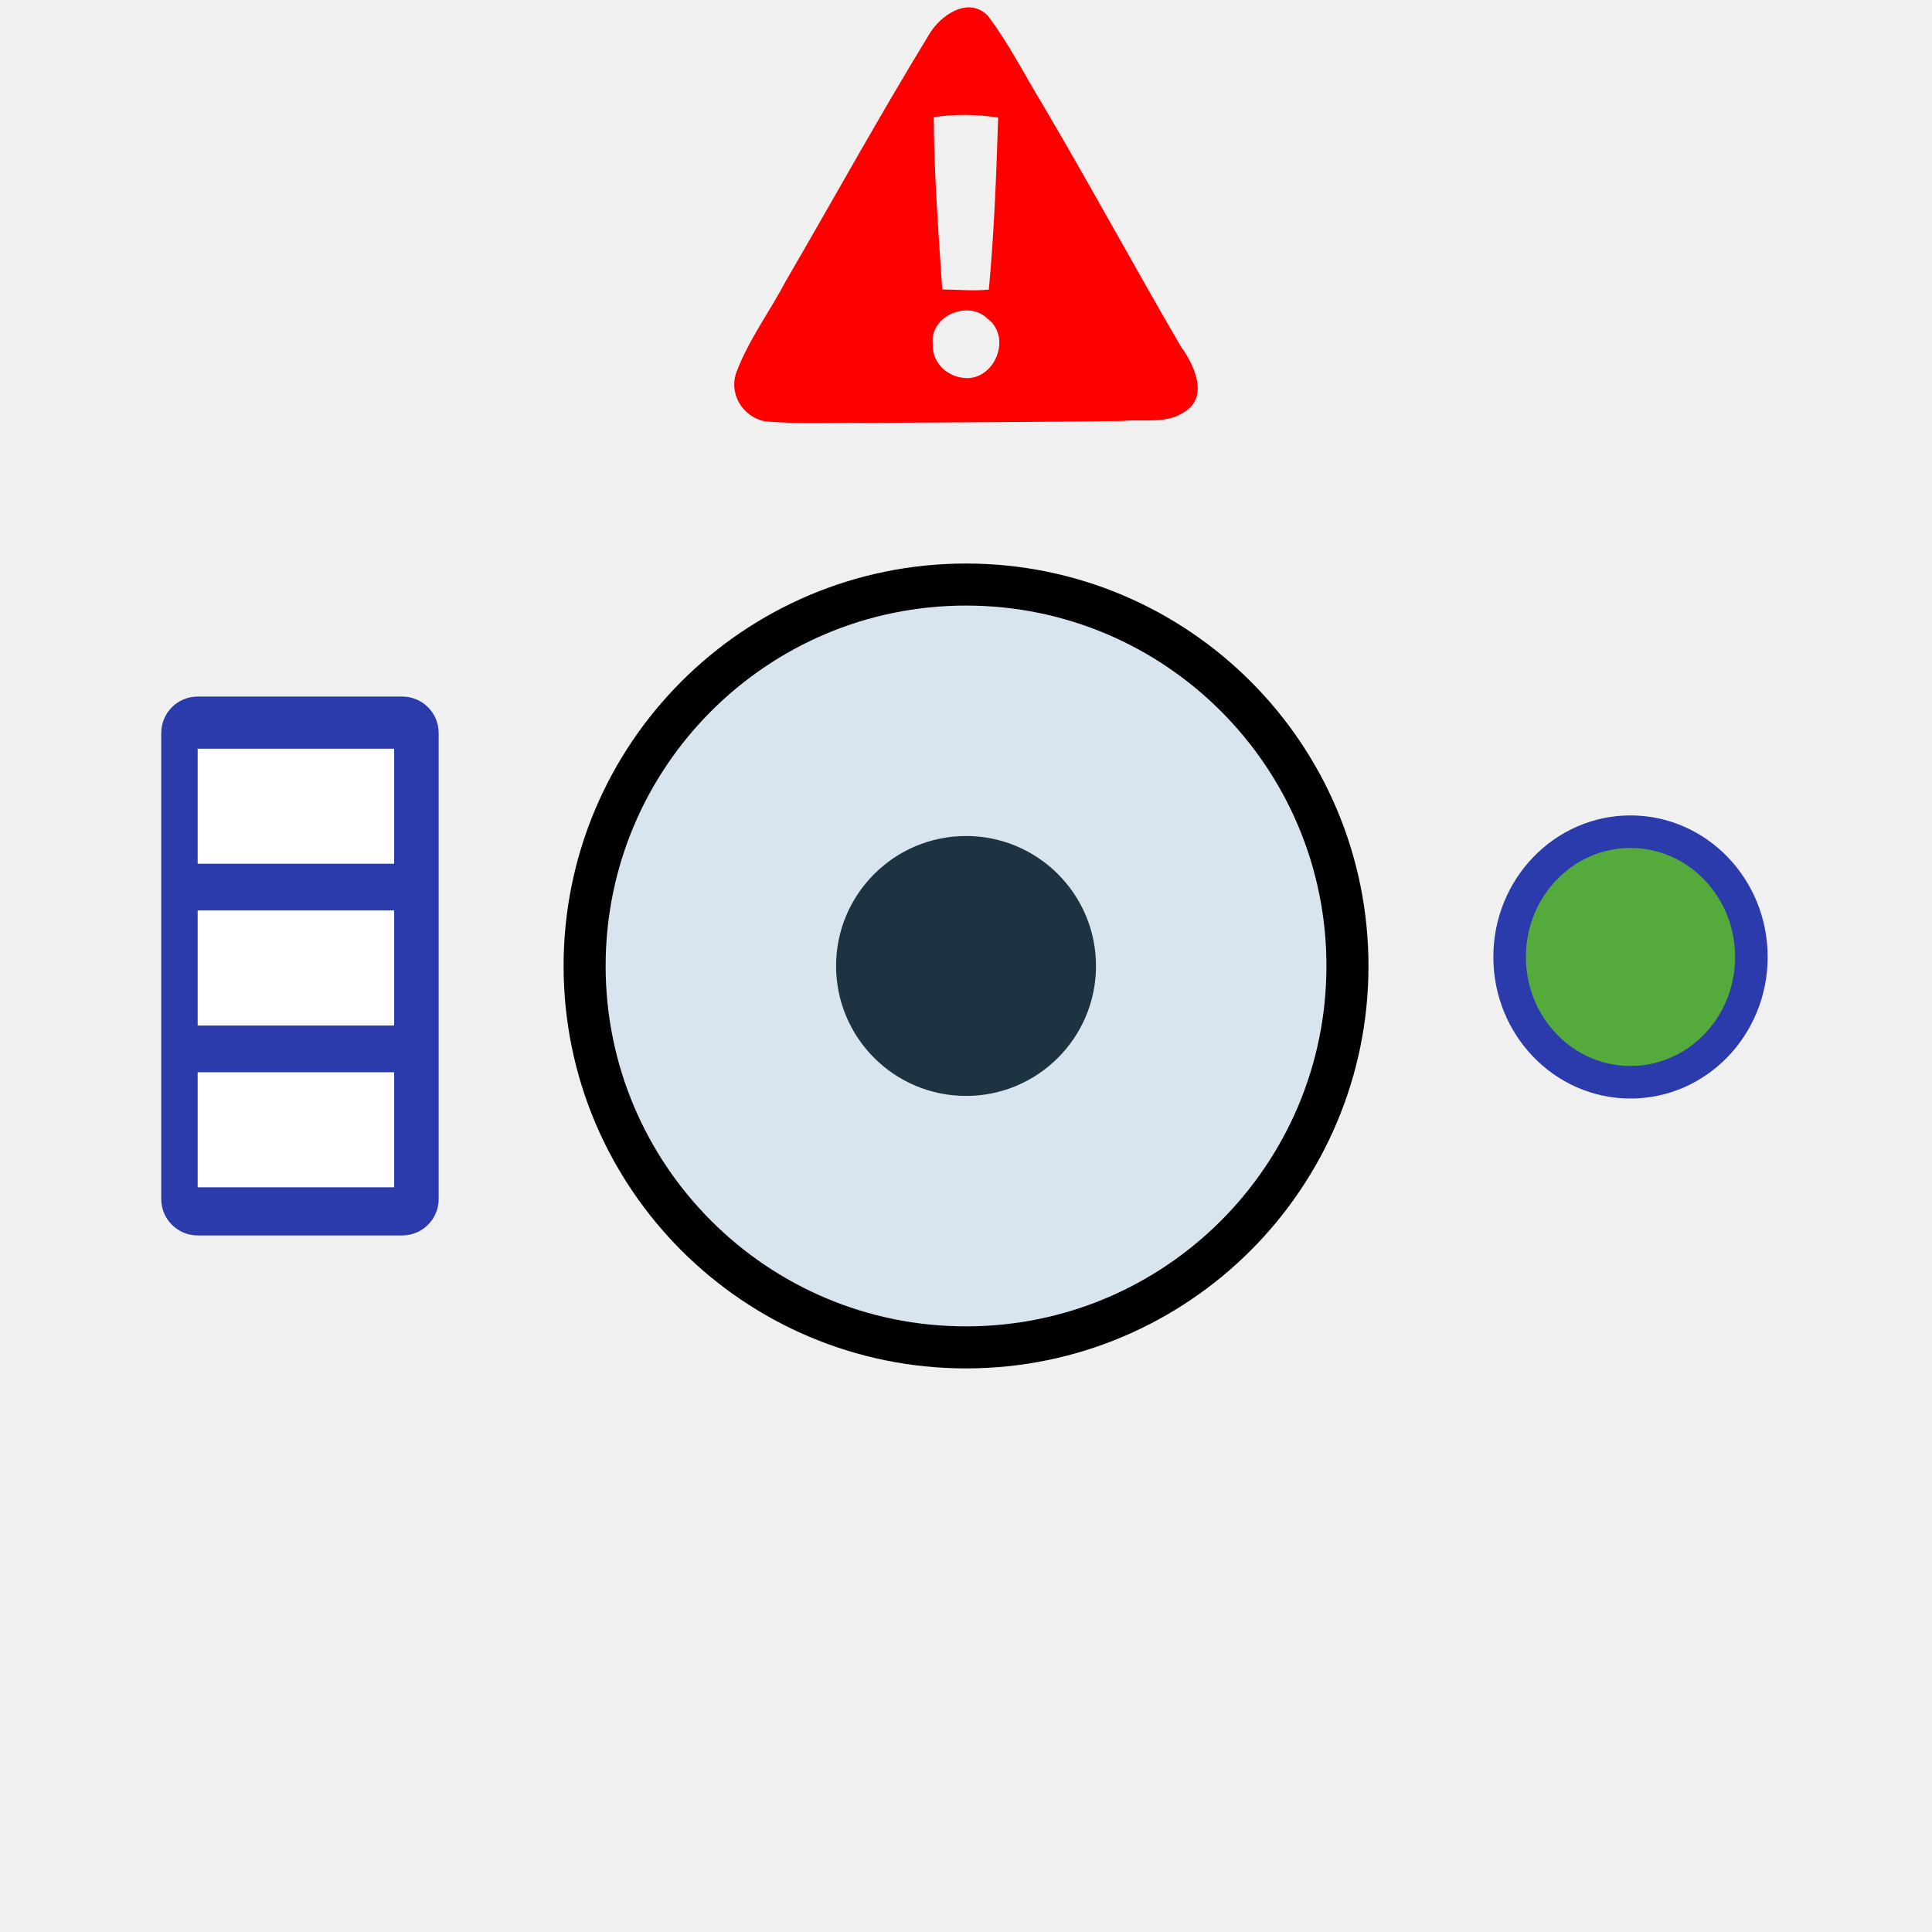
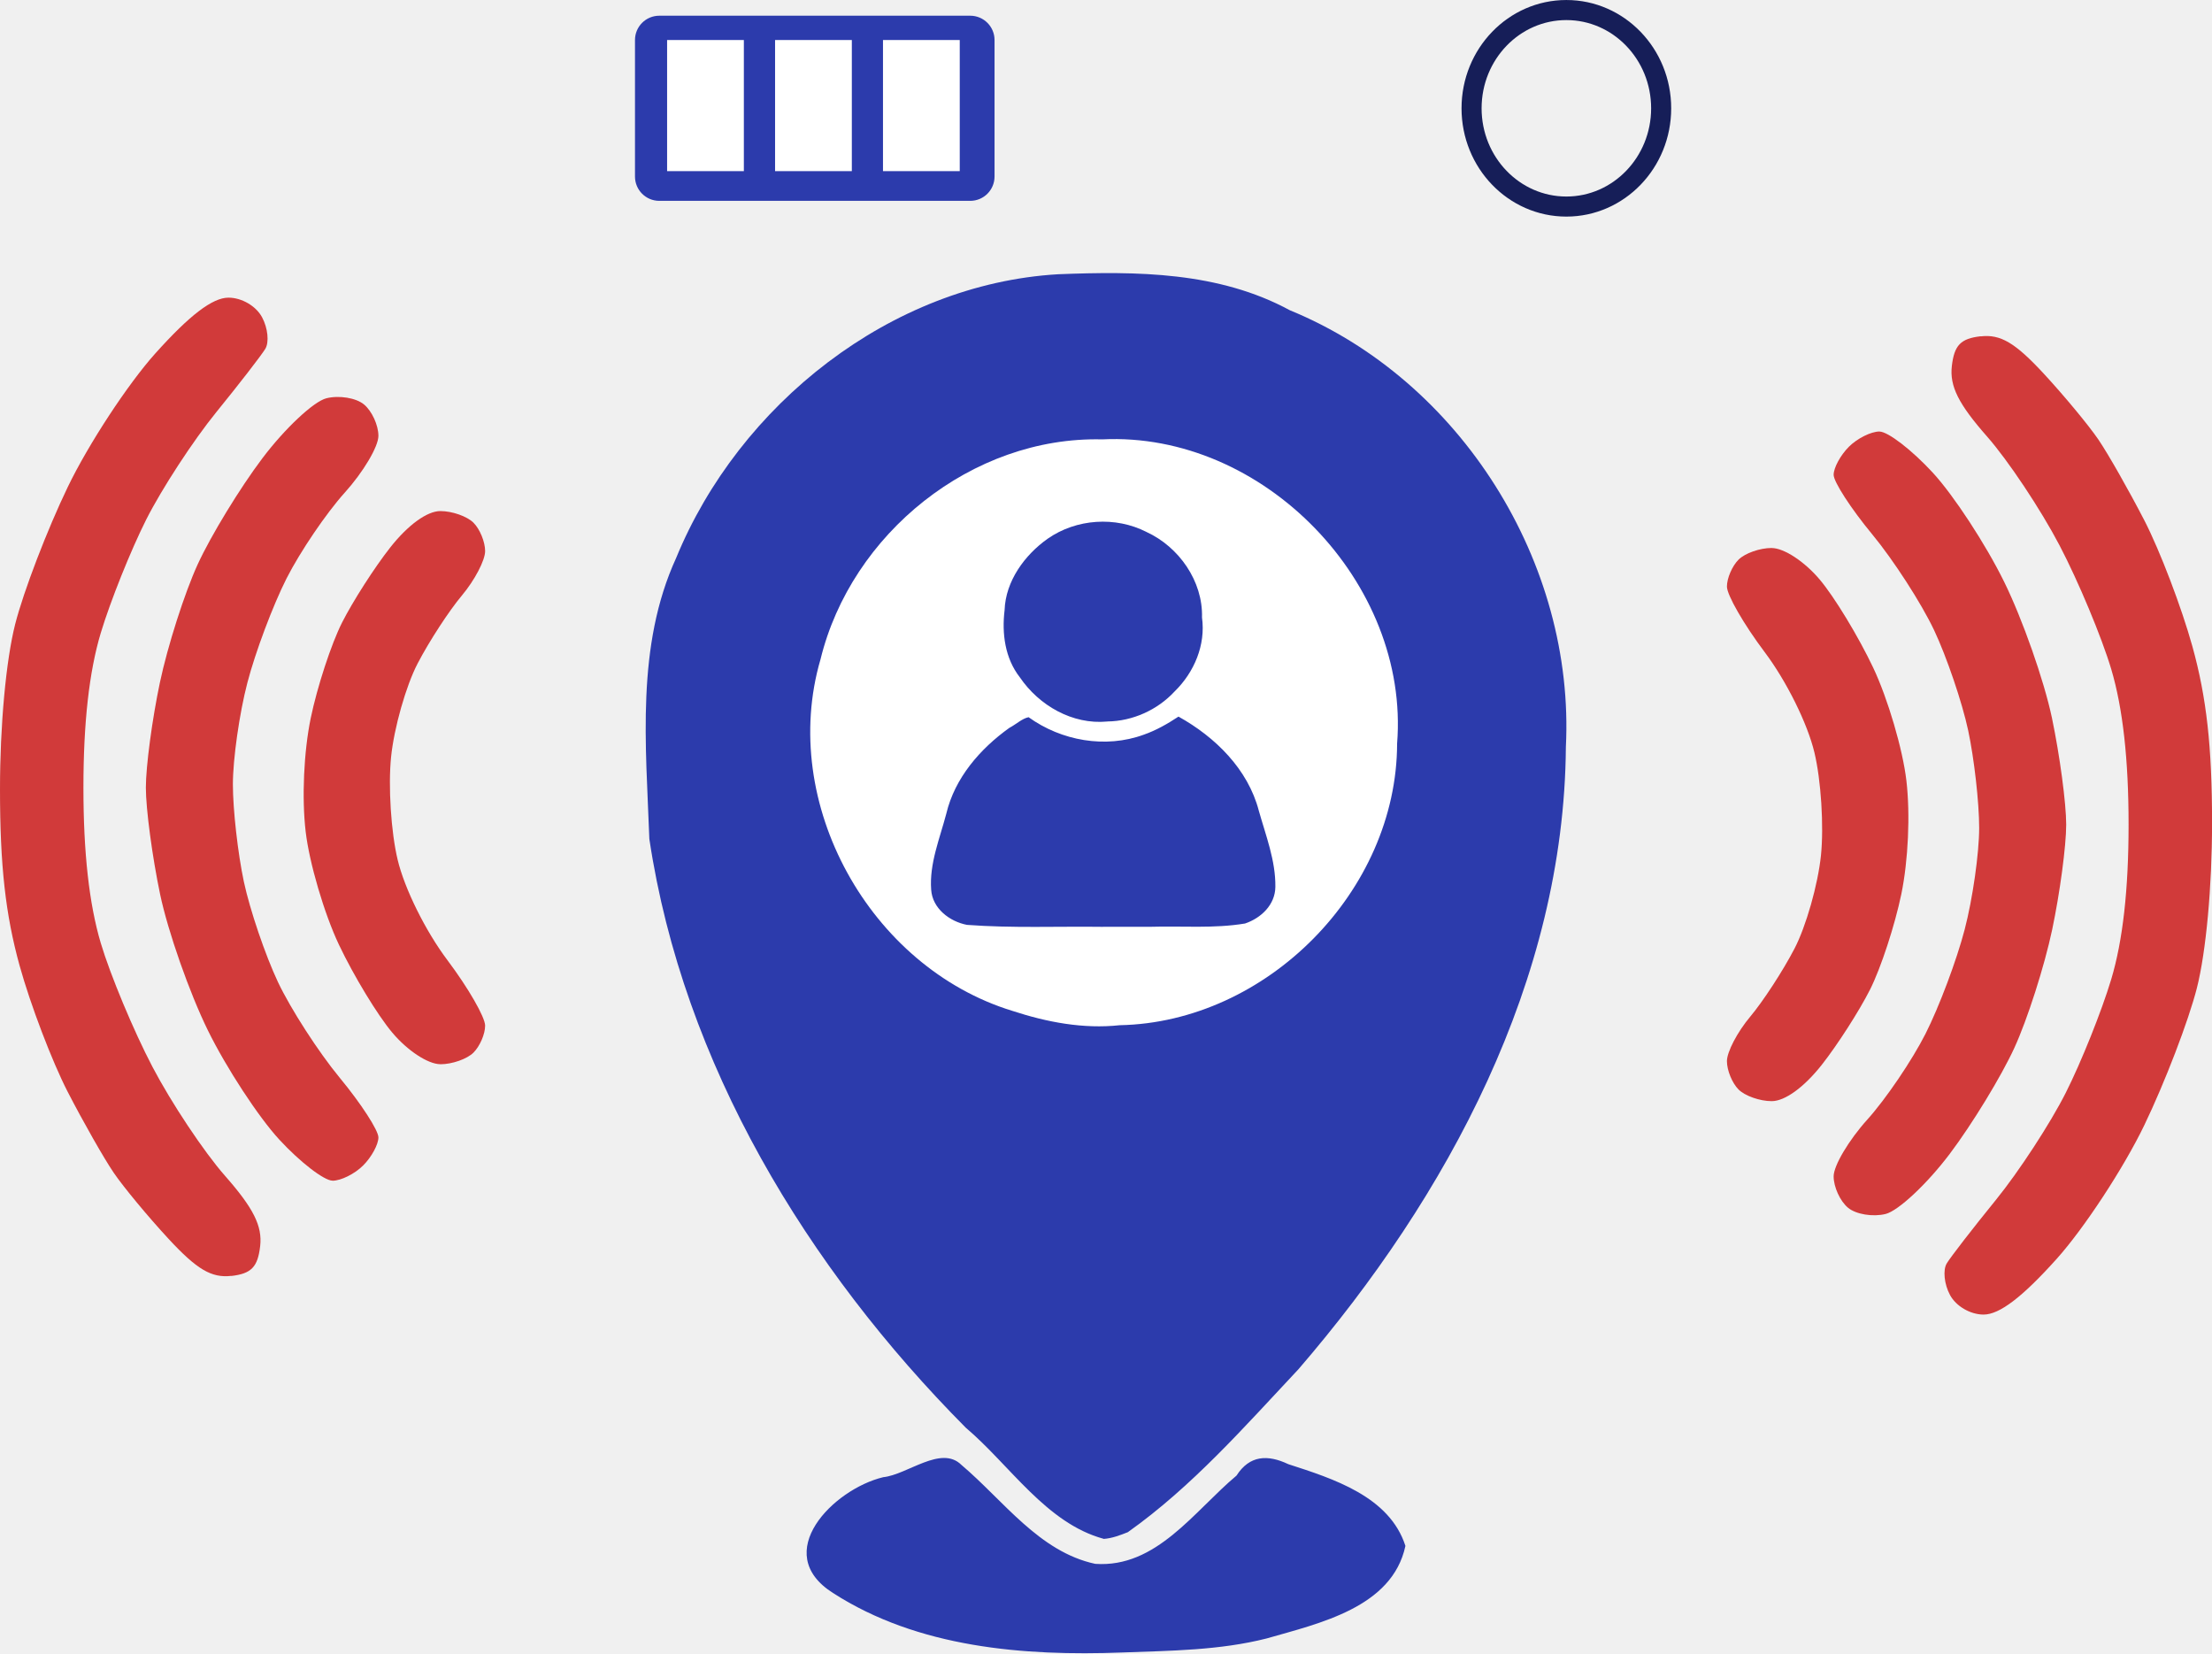
- <svg xmlns="http://www.w3.org/2000/svg" width="27.712mm" height="27.712mm" viewBox="0 0 27.712 27.712" version="1.1" id="svg1" xml:space="preserve">
+ <svg xmlns="http://www.w3.org/2000/svg" width="40.462mm" height="30.236mm" viewBox="0 0 40.462 30.236" version="1.1" id="svg1" xml:space="preserve">
  <defs id="defs1" />
-   <g id="layer1" transform="translate(-131.2715,60.71455)">
-     <circle style="fill:#d8e5ee;fill-opacity:1;stroke:#000000;stroke-width:0.603;stroke-linejoin:round;stroke-dasharray:none;stroke-opacity:1" id="path5" cx="145.128" cy="-46.859" r="5.471" />
-     <circle style="fill:#1d3342;fill-opacity:1;stroke:none;stroke-width:0.205;stroke-linejoin:round;stroke-dasharray:none;stroke-opacity:1" id="path5-6" cx="145.128" cy="-46.859" r="1.864" />
-     <g id="g10-0-6" transform="matrix(0,-1.175235,1.175235,0,35.43514,124.5848)">
-       <rect style="fill:#2c3bac;fill-opacity:1;stroke:#2c3bac;stroke-width:0.321;stroke-linecap:round;stroke-linejoin:round;stroke-dasharray:none;stroke-opacity:1" id="rect4-1-3-1-1-9-6-7-4-7-1" width="6.256" height="3.065" x="142.752" y="83.675" ry="0.284" />
-       <rect style="fill: rgb(255, 255, 255); fill-opacity: 1; stroke: none; stroke-width: 0.321; stroke-linecap: round; stroke-linejoin: round; stroke-dasharray: none; stroke-opacity: 1;" id="rect5-8-5-9-1-0-3-8-5-2-3" width="1.404" height="2.398" x="143.179" y="83.959" ry="0" />
-       <rect style="fill: rgb(255, 255, 255); fill-opacity: 1; stroke: none; stroke-width: 0.321; stroke-linecap: round; stroke-linejoin: round; stroke-dasharray: none; stroke-opacity: 1;" id="rect5-3-4-4-1-4-7-6-6-4-3-2" width="1.404" height="2.398" x="145.154" y="83.959" ry="0" />
-       <rect style="fill: rgb(255, 255, 255); fill-opacity: 1; stroke: none; stroke-width: 0.321; stroke-linecap: round; stroke-linejoin: round; stroke-dasharray: none; stroke-opacity: 1;" id="rect5-3-1-2-1-4-0-7-2-8-1-6-0" width="1.404" height="2.398" x="147.128" y="83.959" ry="0" />
+   <g id="layer1" transform="translate(15.875,175.6117)">
+     <ellipse style="fill: rgb(209, 58, 58); fill-opacity: 0; stroke: rgb(22, 30, 88); stroke-width: 0.367; stroke-linecap: round; stroke-linejoin: round; stroke-dasharray: none; stroke-opacity: 1;" id="path4-4-3-8-2-5" cx="12.777" cy="-173.631" rx="1.734" ry="1.797" />
+     <g id="g10-83-1" transform="translate(-146.8513,-258.8388)">
+       <rect style="fill:#2c3bac;fill-opacity:1;stroke:#2c3bac;stroke-width:0.321;stroke-linecap:round;stroke-linejoin:round;stroke-dasharray:none;stroke-opacity:1" id="rect4-1-3-1-1-9-6-7-4-5-2" width="6.256" height="3.065" x="142.752" y="83.675" ry="0.284" />
+       <rect style="fill: rgb(255, 255, 255); fill-opacity: 1; stroke: none; stroke-width: 0.321; stroke-linecap: round; stroke-linejoin: round; stroke-dasharray: none; stroke-opacity: 1;" id="rect5-8-5-9-1-0-3-8-5-3-3" width="1.404" height="2.398" x="143.179" y="83.959" ry="0" />
+       <rect style="fill: rgb(255, 255, 255); fill-opacity: 1; stroke: none; stroke-width: 0.321; stroke-linecap: round; stroke-linejoin: round; stroke-dasharray: none; stroke-opacity: 1;" id="rect5-3-4-4-1-4-7-6-6-4-4-7" width="1.404" height="2.398" x="145.154" y="83.959" ry="0" />
+       <rect style="fill: rgb(255, 255, 255); fill-opacity: 1; stroke: none; stroke-width: 0.321; stroke-linecap: round; stroke-linejoin: round; stroke-dasharray: none; stroke-opacity: 1;" id="rect5-3-1-2-1-4-0-7-2-8-1-5-1" width="1.404" height="2.398" x="147.128" y="83.959" ry="0" />
    </g>
-     <ellipse style="fill:#54aa3a;fill-opacity:1;stroke:#2c3bac;stroke-width:0.467;stroke-linecap:round;stroke-linejoin:round;stroke-dasharray:none;stroke-opacity:1" id="path4-4-3-8-1-3-7-0-7-2-5-8" cx="154.659" cy="-46.988" rx="1.734" ry="1.797" />
-     <path style="fill: rgb(255, 0, 0); fill-opacity: 0; stroke-width: 0.139;" d="m 145.109,-35.997 c -4.635,-0.002 -5.43,-0.01 -5.555,-0.056 -0.08,-0.029 -0.194,-0.099 -0.253,-0.154 -0.059,-0.055 -0.138,-0.167 -0.175,-0.248 -0.063,-0.137 -0.068,-0.273 -0.069,-1.924 -9.5e-4,-1.524 0.007,-1.796 0.056,-1.913 0.031,-0.075 0.102,-0.184 0.156,-0.241 0.055,-0.058 0.149,-0.132 0.21,-0.166 0.101,-0.056 0.562,-0.062 5.573,-0.071 4.835,-0.009 5.482,-0.003 5.633,0.047 0.094,0.031 0.222,0.11 0.285,0.175 0.063,0.065 0.141,0.18 0.172,0.256 0.049,0.117 0.057,0.39 0.056,1.913 -9.5e-4,1.639 -0.006,1.788 -0.068,1.924 -0.037,0.081 -0.127,0.2 -0.201,0.265 -0.073,0.065 -0.196,0.135 -0.273,0.156 -0.094,0.026 -1.879,0.038 -5.548,0.036 z m -1.509,-1.175 h 0.791 v -0.166 -0.166 h -0.626 -0.626 v -1.104 -1.104 h -0.166 -0.166 v 1.269 1.269 z m 1.398,0 h 0.166 v -1.269 -1.269 h -0.166 -0.166 v 1.269 1.269 z m 1.661,-0.007 0.171,-0.011 0.491,-1.251 c 0.27,-0.688 0.491,-1.256 0.492,-1.262 2.5e-4,-0.006 -0.078,-0.006 -0.174,0 l -0.174,0.011 -0.212,0.57 c -0.117,0.314 -0.298,0.806 -0.403,1.095 l -0.191,0.525 -0.391,-1.095 -0.391,-1.095 -0.195,-0.011 c -0.107,-0.006 -0.187,0.002 -0.176,0.019 0.01,0.017 0.225,0.56 0.476,1.207 0.251,0.647 0.468,1.206 0.481,1.243 0.019,0.053 0.057,0.064 0.195,0.055 z m 2.421,-0.001 0.922,-0.01 v -0.147 -0.147 l -0.773,-0.01 -0.773,-0.01 0.007,-0.413 0.007,-0.413 0.693,-0.018 0.693,-0.018 v -0.138 -0.138 l -0.688,3e-5 -0.687,2e-5 -0.012,-0.371 c -0.006,-0.204 -0.005,-0.378 0.004,-0.386 0.008,-0.008 0.344,-0.015 0.745,-0.015 h 0.73 v -0.147 -0.147 h -0.92 -0.92 v 1.245 c 0,0.685 0.011,1.256 0.025,1.27 0.014,0.014 0.44,0.021 0.948,0.015 z m -8.019,-0.325 c 0.137,4.8e-4 0.277,-0.025 0.369,-0.067 0.081,-0.037 0.199,-0.118 0.261,-0.181 0.062,-0.062 0.145,-0.177 0.183,-0.254 0.047,-0.095 0.07,-0.219 0.07,-0.38 0,-0.161 -0.023,-0.285 -0.07,-0.38 -0.038,-0.077 -0.121,-0.192 -0.183,-0.254 -0.062,-0.062 -0.18,-0.144 -0.261,-0.181 -0.086,-0.039 -0.235,-0.068 -0.355,-0.068 -0.114,-4.8e-4 -0.266,0.024 -0.339,0.054 -0.072,0.03 -0.191,0.107 -0.264,0.171 -0.073,0.064 -0.167,0.184 -0.21,0.267 -0.056,0.108 -0.078,0.218 -0.078,0.39 0,0.172 0.022,0.282 0.078,0.39 0.043,0.083 0.14,0.205 0.215,0.271 0.075,0.066 0.188,0.143 0.251,0.17 0.062,0.027 0.213,0.05 0.334,0.05 z" id="path9-1" />
-     <path style="fill:#ff0000;fill-opacity:1;stroke-width:0.126" d="m 143.78,-54.649 c -0.512,-0.008 -1.029,0.024 -1.539,-0.023 -0.33,-0.067 -0.527,-0.414 -0.398,-0.726 0.177,-0.456 0.474,-0.855 0.701,-1.287 0.684,-1.175 1.341,-2.367 2.05,-3.528 0.16,-0.28 0.567,-0.565 0.849,-0.273 0.3,0.398 0.527,0.85 0.787,1.276 0.675,1.144 1.308,2.313 1.976,3.46 0.19,0.26 0.415,0.726 0.052,0.945 -0.258,0.179 -0.595,0.098 -0.889,0.129 -1.196,0.016 -2.393,0.018 -3.59,0.027 z m 1.327,-0.643 c 0.437,0.034 0.685,-0.59 0.327,-0.854 -0.281,-0.272 -0.834,-0.033 -0.783,0.369 -0.013,0.261 0.204,0.467 0.457,0.484 z m 0.348,-1.269 c 0.077,-0.82 0.107,-1.644 0.134,-2.467 -0.302,-0.046 -0.621,-0.053 -0.924,-0.006 0.004,0.824 0.068,1.648 0.121,2.471 0.223,0.002 0.447,0.025 0.669,0.002 z" id="path10-4-1-3" />
-     <circle style="fill:none;fill-opacity:1;stroke:#505050;stroke-width:0.215;stroke-linejoin:round;stroke-dasharray:none;stroke-opacity:0" id="path5-60" cx="145.128" cy="-46.859" r="13.749" />
+     <path style="fill:#d13a3a;fill-opacity:1;stroke-width:0.671" d="m -11.643,-152.278 c -0.362,0.042 -0.629,-0.115 -1.15,-0.678 -0.373,-0.403 -0.824,-0.947 -1.002,-1.208 -0.178,-0.261 -0.557,-0.928 -0.843,-1.482 -0.285,-0.554 -0.68,-1.59 -0.878,-2.304 -0.259,-0.936 -0.359,-1.834 -0.359,-3.227 0,-1.169 0.11,-2.36 0.278,-3.021 0.153,-0.6 0.586,-1.729 0.963,-2.51 0.377,-0.781 1.097,-1.879 1.6,-2.44 0.629,-0.701 1.047,-1.02 1.338,-1.02 0.243,0 0.505,0.153 0.615,0.359 0.106,0.197 0.132,0.457 0.059,0.577 -0.073,0.12 -0.477,0.642 -0.898,1.16 -0.421,0.518 -0.997,1.401 -1.28,1.962 -0.283,0.561 -0.657,1.495 -0.832,2.075 -0.212,0.708 -0.317,1.64 -0.317,2.83 0,1.19 0.105,2.126 0.317,2.84 0.175,0.586 0.6,1.604 0.945,2.263 0.345,0.659 0.942,1.556 1.327,1.993 0.522,0.593 0.686,0.92 0.644,1.287 -0.044,0.382 -0.161,0.504 -0.528,0.546 z m 1.851,-1.741 c -0.154,0 -0.593,-0.338 -0.974,-0.751 -0.381,-0.413 -0.969,-1.311 -1.306,-1.997 -0.337,-0.685 -0.73,-1.805 -0.874,-2.488 -0.143,-0.683 -0.261,-1.562 -0.261,-1.952 0,-0.39 0.116,-1.256 0.257,-1.923 0.141,-0.667 0.452,-1.639 0.691,-2.16 0.239,-0.521 0.771,-1.394 1.183,-1.94 0.412,-0.546 0.939,-1.04 1.172,-1.098 0.233,-0.058 0.542,-0.007 0.687,0.113 0.145,0.12 0.264,0.379 0.264,0.575 0,0.196 -0.277,0.662 -0.615,1.037 -0.338,0.374 -0.818,1.082 -1.066,1.571 -0.248,0.49 -0.571,1.348 -0.716,1.907 -0.146,0.559 -0.265,1.395 -0.265,1.858 0,0.463 0.091,1.265 0.201,1.782 0.111,0.517 0.392,1.343 0.624,1.835 0.233,0.492 0.741,1.279 1.13,1.75 0.389,0.47 0.707,0.961 0.707,1.09 0,0.129 -0.126,0.36 -0.279,0.513 -0.153,0.153 -0.405,0.279 -0.56,0.279 z m 1.972,-2.13 c -0.225,0 -0.601,-0.247 -0.879,-0.577 -0.268,-0.317 -0.707,-1.041 -0.976,-1.608 -0.269,-0.567 -0.543,-1.499 -0.609,-2.07 -0.072,-0.617 -0.034,-1.459 0.093,-2.075 0.118,-0.57 0.375,-1.355 0.572,-1.745 0.197,-0.39 0.594,-1.009 0.882,-1.375 0.324,-0.411 0.674,-0.666 0.917,-0.666 0.216,0 0.489,0.096 0.606,0.213 0.117,0.117 0.213,0.351 0.213,0.519 0,0.168 -0.191,0.533 -0.425,0.812 -0.234,0.278 -0.599,0.838 -0.81,1.244 -0.212,0.406 -0.43,1.173 -0.485,1.706 -0.055,0.536 -0.002,1.376 0.12,1.884 0.127,0.531 0.51,1.303 0.91,1.835 0.38,0.505 0.69,1.044 0.69,1.198 0,0.154 -0.096,0.376 -0.213,0.493 -0.117,0.117 -0.39,0.213 -0.605,0.213 z" id="path6-5-7-3" />
+     <path style="fill:#d13a3a;fill-opacity:1;stroke-width:0.671" d="m 20.356,-169.46 c 0.362,-0.042 0.629,0.116 1.15,0.678 0.373,0.403 0.824,0.947 1.002,1.208 0.178,0.261 0.557,0.928 0.843,1.482 0.285,0.554 0.68,1.59 0.878,2.304 0.259,0.936 0.359,1.834 0.359,3.227 0,1.169 -0.11,2.36 -0.278,3.021 -0.153,0.6 -0.586,1.729 -0.963,2.51 -0.377,0.781 -1.097,1.879 -1.6,2.44 -0.629,0.701 -1.047,1.02 -1.338,1.02 -0.243,0 -0.505,-0.153 -0.615,-0.359 -0.106,-0.197 -0.132,-0.457 -0.059,-0.577 0.073,-0.12 0.477,-0.642 0.898,-1.16 0.421,-0.518 0.997,-1.401 1.28,-1.962 0.283,-0.561 0.657,-1.495 0.831,-2.075 0.212,-0.708 0.317,-1.64 0.317,-2.83 0,-1.19 -0.105,-2.126 -0.317,-2.84 -0.175,-0.586 -0.6,-1.604 -0.945,-2.263 -0.345,-0.659 -0.942,-1.556 -1.327,-1.993 -0.522,-0.593 -0.686,-0.92 -0.644,-1.287 0.044,-0.382 0.161,-0.504 0.528,-0.546 z m -1.851,1.741 c 0.154,0 0.593,0.338 0.974,0.751 0.381,0.413 0.969,1.311 1.306,1.997 0.337,0.685 0.73,1.805 0.874,2.488 0.143,0.683 0.261,1.562 0.261,1.952 0,0.39 -0.116,1.256 -0.257,1.923 -0.141,0.667 -0.452,1.639 -0.691,2.16 -0.239,0.521 -0.771,1.394 -1.183,1.94 -0.412,0.546 -0.939,1.04 -1.172,1.098 -0.233,0.058 -0.542,0.007 -0.687,-0.113 -0.145,-0.12 -0.264,-0.379 -0.264,-0.575 0,-0.196 0.277,-0.662 0.615,-1.037 0.338,-0.374 0.818,-1.082 1.066,-1.571 0.248,-0.49 0.571,-1.348 0.716,-1.907 0.146,-0.559 0.265,-1.395 0.265,-1.858 0,-0.463 -0.091,-1.265 -0.201,-1.782 -0.111,-0.517 -0.392,-1.343 -0.624,-1.835 -0.233,-0.492 -0.741,-1.279 -1.13,-1.75 -0.389,-0.47 -0.707,-0.961 -0.707,-1.09 0,-0.129 0.126,-0.36 0.279,-0.513 0.153,-0.153 0.405,-0.279 0.56,-0.279 z m -1.972,2.13 c 0.225,0 0.601,0.247 0.879,0.577 0.268,0.317 0.707,1.041 0.976,1.608 0.269,0.567 0.543,1.499 0.609,2.07 0.072,0.617 0.034,1.459 -0.093,2.075 -0.118,0.57 -0.375,1.355 -0.572,1.745 -0.197,0.39 -0.594,1.009 -0.882,1.375 -0.324,0.411 -0.674,0.666 -0.917,0.666 -0.216,0 -0.489,-0.096 -0.606,-0.213 -0.117,-0.117 -0.213,-0.351 -0.213,-0.519 0,-0.168 0.191,-0.533 0.425,-0.812 0.234,-0.278 0.599,-0.838 0.81,-1.244 0.212,-0.406 0.43,-1.173 0.485,-1.706 0.055,-0.536 0.002,-1.376 -0.12,-1.884 -0.127,-0.531 -0.51,-1.303 -0.91,-1.835 -0.38,-0.505 -0.69,-1.044 -0.69,-1.198 0,-0.154 0.096,-0.376 0.213,-0.493 0.117,-0.117 0.39,-0.213 0.605,-0.213 z" id="path6-5-7-4-7" />
+     <circle style="fill:#ffffff;fill-opacity:1;stroke:none;stroke-width:0.367;stroke-linecap:round;stroke-linejoin:bevel;stroke-dasharray:none;stroke-opacity:1" id="path1" cx="4.356" cy="-162.365" r="5.802" />
+     <g id="g1" style="fill:#2c3bac;fill-opacity:1">
+       <path style="fill:#2c3bac;fill-opacity:1;stroke:none;stroke-width:0.367;stroke-dasharray:none;stroke-opacity:1" d="m 4.303,-158.661 c -0.83,-0.011 -1.662,0.026 -2.49,-0.036 -0.317,-0.061 -0.633,-0.3 -0.655,-0.644 -0.035,-0.476 0.157,-0.934 0.276,-1.387 0.155,-0.655 0.617,-1.188 1.154,-1.572 0.115,-0.059 0.236,-0.173 0.352,-0.195 0.6,0.432 1.406,0.576 2.106,0.32 0.227,-0.079 0.436,-0.199 0.636,-0.331 0.671,0.372 1.27,0.96 1.469,1.72 0.128,0.455 0.309,0.914 0.303,1.393 -0.003,0.328 -0.261,0.572 -0.555,0.671 -0.57,0.095 -1.154,0.043 -1.73,0.06 -0.289,3.5e-4 -0.578,1.9e-4 -0.867,1.9e-4 z m 0.075,-3.755 c -0.636,0.06 -1.248,-0.293 -1.599,-0.81 -0.271,-0.347 -0.33,-0.8 -0.278,-1.227 0.018,-0.531 0.367,-1.009 0.789,-1.307 0.524,-0.365 1.239,-0.413 1.808,-0.122 0.593,0.273 1.033,0.9 1.014,1.563 0.07,0.503 -0.143,1.003 -0.5,1.352 -0.315,0.34 -0.769,0.545 -1.233,0.55 z" id="path2-0-9-9" />
+       <path d="m 4.653,-145.39 c -1.805,0.068 -3.738,-0.087 -5.292,-1.089 -1.151,-0.73 0.007,-1.898 0.92,-2.117 0.442,-0.045 1.058,-0.593 1.43,-0.225 0.772,0.653 1.419,1.588 2.448,1.81 1.118,0.078 1.808,-0.964 2.584,-1.614 0.24,-0.374 0.57,-0.388 0.948,-0.209 0.818,0.265 1.851,0.589 2.142,1.495 -0.242,1.129 -1.582,1.417 -2.537,1.692 -0.861,0.219 -1.76,0.224 -2.643,0.257 z m -0.341,-2.079 c -1.052,-0.287 -1.71,-1.345 -2.521,-2.032 -2.9,-2.921 -5.171,-6.651 -5.788,-10.767 -0.062,-1.718 -0.248,-3.527 0.49,-5.139 1.151,-2.805 3.921,-5.008 6.985,-5.189 1.439,-0.057 2.939,-0.048 4.24,0.658 3.125,1.28 5.219,4.621 5.05,7.989 -0.032,4.266 -2.164,8.214 -4.891,11.378 -0.983,1.047 -1.945,2.147 -3.122,2.981 -0.142,0.056 -0.287,0.112 -0.442,0.123 z m 0.295,-9.393 c 2.691,-0.053 5.069,-2.457 5.074,-5.151 0.234,-2.941 -2.448,-5.71 -5.395,-5.563 -2.381,-0.058 -4.591,1.724 -5.152,4.022 -0.769,2.627 0.9,5.631 3.51,6.43 0.632,0.207 1.297,0.334 1.963,0.262 z" style="fill:#2c3bac;fill-opacity:1;stroke:none;stroke-width:0.367;stroke-dasharray:none;stroke-opacity:1" id="path1-5-6-1-3-5-7-8-4-3" />
+     </g>
  </g>
</svg>
